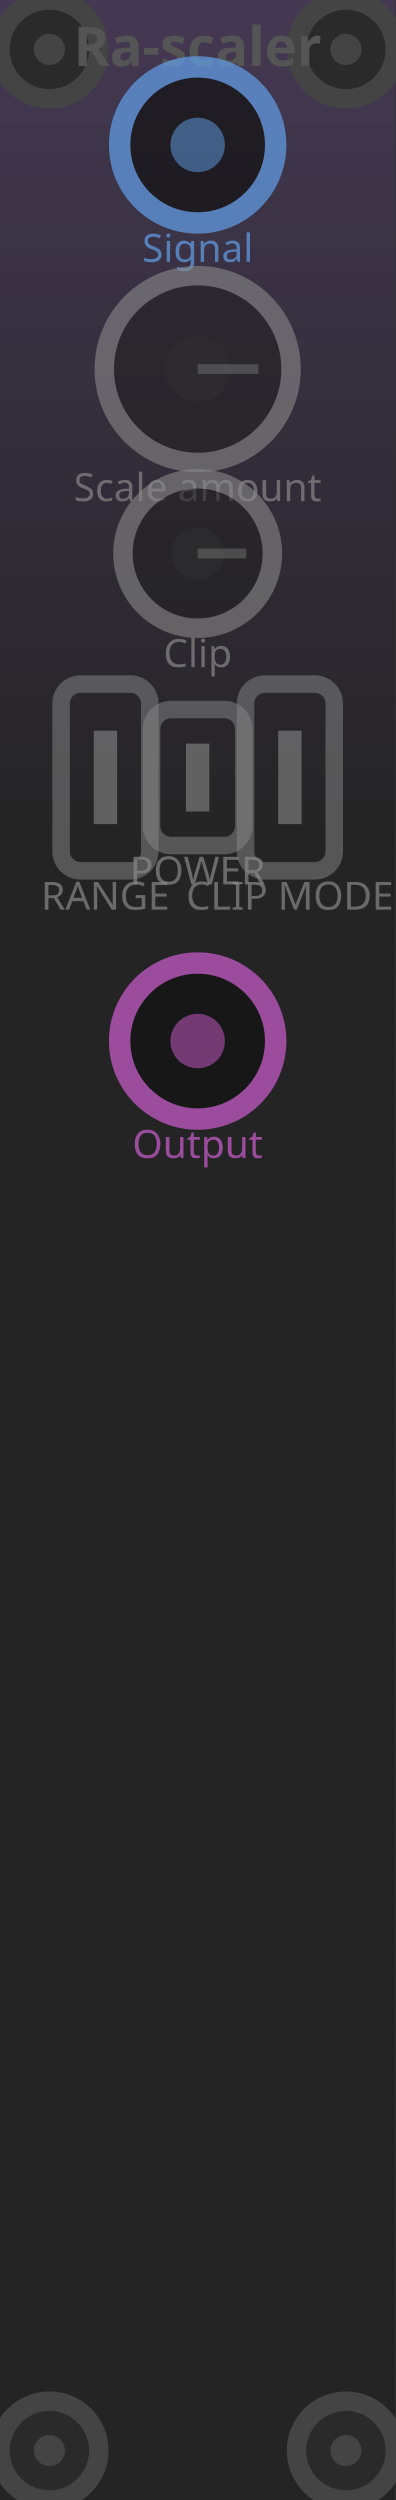
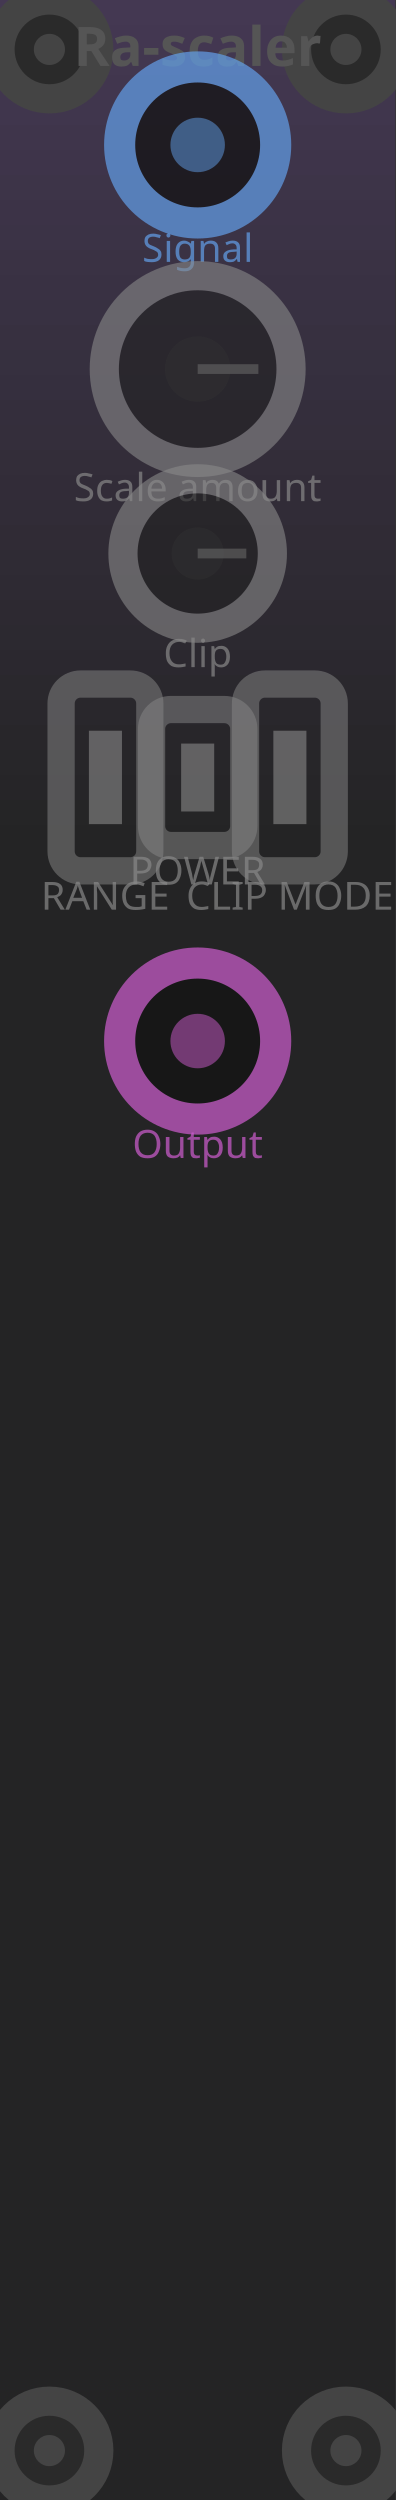
<svg xmlns="http://www.w3.org/2000/svg" viewBox="0 0 20.32 128.5" width="20.32mm" height="128.5mm">
-   <rect x="0.3" y="0.3" width="19.72" height="127.9" fill="none" stroke="#333" stroke-width="1" />
+   <rect x="0.3" y="0.3" width="19.72" height="127.9" fill="none" stroke="#333" stroke-width="1.5" />
  <rect x="0" y="0.000" width="20.32" height="1.295" fill="#443852" />
  <rect x="0" y="1.285" width="20.32" height="1.295" fill="#433751" />
  <rect x="0" y="2.570" width="20.32" height="1.295" fill="#42374f" />
  <rect x="0" y="3.855" width="20.32" height="1.295" fill="#41364e" />
  <rect x="0" y="5.140" width="20.32" height="1.295" fill="#40364d" />
  <rect x="0" y="6.425" width="20.32" height="1.295" fill="#3f354b" />
  <rect x="0" y="7.710" width="20.32" height="1.295" fill="#3e344a" />
  <rect x="0" y="8.995" width="20.32" height="1.295" fill="#3d3448" />
  <rect x="0" y="10.280" width="20.32" height="1.295" fill="#3c3347" />
  <rect x="0" y="11.565" width="20.32" height="1.295" fill="#3b3346" />
  <rect x="0" y="12.850" width="20.32" height="1.295" fill="#3a3244" />
  <rect x="0" y="14.135" width="20.32" height="1.295" fill="#393143" />
  <rect x="0" y="15.420" width="20.32" height="1.295" fill="#383142" />
  <rect x="0" y="16.705" width="20.32" height="1.295" fill="#373040" />
  <rect x="0" y="17.990" width="20.32" height="1.295" fill="#36303f" />
  <rect x="0" y="19.275" width="20.32" height="1.295" fill="#352f3e" />
  <rect x="0" y="20.560" width="20.32" height="1.295" fill="#342e3c" />
  <rect x="0" y="21.845" width="20.32" height="1.295" fill="#342e3b" />
  <rect x="0" y="23.130" width="20.32" height="1.295" fill="#332d39" />
  <rect x="0" y="24.415" width="20.32" height="1.295" fill="#322c38" />
  <rect x="0" y="25.700" width="20.32" height="1.295" fill="#312c37" />
  <rect x="0" y="26.985" width="20.32" height="1.295" fill="#302b35" />
  <rect x="0" y="28.270" width="20.32" height="1.295" fill="#2f2b34" />
  <rect x="0" y="29.555" width="20.32" height="1.295" fill="#2e2a33" />
  <rect x="0" y="30.840" width="20.32" height="1.295" fill="#2d2931" />
  <rect x="0" y="32.125" width="20.32" height="1.295" fill="#2c2930" />
  <rect x="0" y="33.410" width="20.32" height="1.295" fill="#2b282f" />
  <rect x="0" y="34.695" width="20.32" height="1.295" fill="#2a282d" />
  <rect x="0" y="35.980" width="20.32" height="1.295" fill="#29272c" />
  <rect x="0" y="37.265" width="20.32" height="1.295" fill="#28262a" />
  <rect x="0" y="38.550" width="20.32" height="1.295" fill="#272629" />
  <rect x="0" y="39.835" width="20.32" height="1.295" fill="#262528" />
  <rect x="0" y="41.120" width="20.32" height="1.295" fill="#252526" />
  <rect x="0" y="42.405" width="20.32" height="1.295" fill="#242425" />
  <rect x="0" y="43.690" width="20.32" height="1.295" fill="#242425" />
  <rect x="0" y="44.975" width="20.32" height="1.295" fill="#242425" />
  <rect x="0" y="46.260" width="20.32" height="1.295" fill="#242425" />
  <rect x="0" y="47.545" width="20.32" height="1.295" fill="#242425" />
  <rect x="0" y="48.830" width="20.32" height="1.295" fill="#242425" />
  <rect x="0" y="50.115" width="20.32" height="1.295" fill="#242425" />
  <rect x="0" y="51.400" width="20.32" height="1.295" fill="#242425" />
  <rect x="0" y="52.685" width="20.32" height="1.295" fill="#242425" />
  <rect x="0" y="53.970" width="20.32" height="1.295" fill="#242425" />
  <rect x="0" y="55.255" width="20.32" height="1.295" fill="#242425" />
  <rect x="0" y="56.540" width="20.32" height="1.295" fill="#242425" />
  <rect x="0" y="57.825" width="20.32" height="1.295" fill="#242425" />
  <rect x="0" y="59.110" width="20.32" height="1.295" fill="#242425" />
  <rect x="0" y="60.395" width="20.32" height="1.295" fill="#242425" />
  <rect x="0" y="61.680" width="20.32" height="1.295" fill="#242425" />
  <rect x="0" y="62.965" width="20.32" height="1.295" fill="#242425" />
  <rect x="0" y="64.250" width="20.32" height="1.295" fill="#242425" />
  <rect x="0" y="65.535" width="20.32" height="1.295" fill="#242425" />
  <rect x="0" y="66.820" width="20.32" height="1.295" fill="#242425" />
  <rect x="0" y="68.105" width="20.32" height="1.295" fill="#242425" />
  <rect x="0" y="69.390" width="20.32" height="1.295" fill="#242425" />
  <rect x="0" y="70.675" width="20.32" height="1.295" fill="#242425" />
  <rect x="0" y="71.960" width="20.32" height="1.295" fill="#242425" />
  <rect x="0" y="73.245" width="20.32" height="1.295" fill="#242425" />
  <rect x="0" y="74.530" width="20.32" height="1.295" fill="#242425" />
  <rect x="0" y="75.815" width="20.32" height="1.295" fill="#242425" />
  <rect x="0" y="77.100" width="20.32" height="1.295" fill="#242425" />
  <rect x="0" y="78.385" width="20.32" height="1.295" fill="#242425" />
  <rect x="0" y="79.670" width="20.32" height="1.295" fill="#242425" />
  <rect x="0" y="80.955" width="20.32" height="1.295" fill="#242425" />
  <rect x="0" y="82.240" width="20.32" height="1.295" fill="#242425" />
  <rect x="0" y="83.525" width="20.32" height="1.295" fill="#242425" />
  <rect x="0" y="84.810" width="20.32" height="1.295" fill="#242425" />
  <rect x="0" y="86.095" width="20.32" height="1.295" fill="#242425" />
  <rect x="0" y="87.380" width="20.32" height="1.295" fill="#242425" />
  <rect x="0" y="88.665" width="20.32" height="1.295" fill="#242425" />
  <rect x="0" y="89.950" width="20.32" height="1.295" fill="#242425" />
  <rect x="0" y="91.235" width="20.32" height="1.295" fill="#242425" />
  <rect x="0" y="92.520" width="20.32" height="1.295" fill="#242425" />
  <rect x="0" y="93.805" width="20.32" height="1.295" fill="#242425" />
  <rect x="0" y="95.090" width="20.32" height="1.295" fill="#242425" />
  <rect x="0" y="96.375" width="20.32" height="1.295" fill="#242425" />
  <rect x="0" y="97.660" width="20.32" height="1.295" fill="#242425" />
  <rect x="0" y="98.945" width="20.32" height="1.295" fill="#242425" />
  <rect x="0" y="100.230" width="20.32" height="1.295" fill="#242425" />
  <rect x="0" y="101.515" width="20.32" height="1.295" fill="#242425" />
  <rect x="0" y="102.800" width="20.32" height="1.295" fill="#242425" />
  <rect x="0" y="104.085" width="20.32" height="1.295" fill="#242425" />
  <rect x="0" y="105.370" width="20.32" height="1.295" fill="#242425" />
  <rect x="0" y="106.655" width="20.32" height="1.295" fill="#242425" />
  <rect x="0" y="107.940" width="20.32" height="1.295" fill="#242425" />
  <rect x="0" y="109.225" width="20.32" height="1.295" fill="#242425" />
  <rect x="0" y="110.510" width="20.32" height="1.295" fill="#242425" />
  <rect x="0" y="111.795" width="20.32" height="1.295" fill="#242425" />
  <rect x="0" y="113.080" width="20.32" height="1.295" fill="#242425" />
  <rect x="0" y="114.365" width="20.32" height="1.295" fill="#242425" />
  <rect x="0" y="115.650" width="20.32" height="1.295" fill="#242425" />
  <rect x="0" y="116.935" width="20.32" height="1.295" fill="#242425" />
  <rect x="0" y="118.220" width="20.32" height="1.295" fill="#242425" />
  <rect x="0" y="119.505" width="20.32" height="1.295" fill="#242425" />
  <rect x="0" y="120.790" width="20.32" height="1.295" fill="#242425" />
  <rect x="0" y="122.075" width="20.32" height="1.295" fill="#242425" />
  <rect x="0" y="123.360" width="20.32" height="1.295" fill="#242425" />
  <rect x="0" y="124.645" width="20.32" height="1.295" fill="#242425" />
  <rect x="0" y="125.930" width="20.32" height="1.295" fill="#242425" />
  <rect x="0" y="127.215" width="20.32" height="1.295" fill="#242425" />
-   <circle cx="2.54" cy="2.54" r="2.54" fill="#2a2a2a" stroke="#444" stroke-width="1" />
+   <circle cx="2.54" cy="2.54" r="2.54" fill="#2a2a2a" stroke="#444" stroke-width="1.5" />
  <circle cx="2.54" cy="2.54" r="0.8" fill="#444" />
-   <circle cx="2.54" cy="125.96" r="2.54" fill="#2a2a2a" stroke="#444" stroke-width="1" />
+   <circle cx="2.54" cy="125.96" r="2.54" fill="#2a2a2a" stroke="#444" stroke-width="1.5" />
  <circle cx="2.54" cy="125.96" r="0.8" fill="#444" />
-   <circle cx="17.78" cy="2.54" r="2.54" fill="#2a2a2a" stroke="#444" stroke-width="1" />
+   <circle cx="17.78" cy="2.54" r="2.54" fill="#2a2a2a" stroke="#444" stroke-width="1.5" />
  <circle cx="17.78" cy="2.54" r="0.8" fill="#444" />
-   <circle cx="17.78" cy="125.96" r="2.54" fill="#2a2a2a" stroke="#444" stroke-width="1" />
+   <circle cx="17.78" cy="125.96" r="2.54" fill="#2a2a2a" stroke="#444" stroke-width="1.5" />
  <circle cx="17.78" cy="125.96" r="0.8" fill="#444" />
  <text x="10.16" y="3.39" fill="#555" font-family="sans-serif" font-size="2.8" text-anchor="middle" font-weight="bold">Ra-scaler</text>
-   <circle cx="10.16" cy="7.45" r="4.01" fill="#111" stroke="#62a0ea" stroke-width="1.1" opacity="0.7" />
+   <circle cx="10.16" cy="7.45" r="4.01" fill="#111" stroke="#62a0ea" stroke-width="1.6" opacity="0.7" />
  <circle cx="10.16" cy="7.45" r="1.40" fill="#62a0ea" opacity="0.5" />
  <text x="10.16" y="13.46" fill="#62a0ea" font-family="sans-serif" font-size="2.0" text-anchor="middle" opacity="0.7">Signal</text>
-   <circle cx="10.16" cy="18.97" r="4.80" fill="#222" stroke="#888" stroke-width="1" opacity="0.6" />
+   <circle cx="10.16" cy="18.97" r="4.80" fill="#222" stroke="#888" stroke-width="1.5" opacity="0.6" />
  <circle cx="10.16" cy="18.97" r="1.68" fill="#333" opacity="0.4" />
  <line x1="10.16" y1="18.97" x2="13.28" y2="18.97" stroke="#666" stroke-width="0.5" opacity="0.6" />
  <text x="10.16" y="25.76" fill="#888" font-family="sans-serif" font-size="2.0" text-anchor="middle" opacity="0.7">Scale amount</text>
-   <circle cx="10.16" cy="28.45" r="3.84" fill="#222" stroke="#888" stroke-width="1" opacity="0.6" />
+   <circle cx="10.16" cy="28.45" r="3.84" fill="#222" stroke="#888" stroke-width="1.5" opacity="0.6" />
  <circle cx="10.16" cy="28.45" r="1.34" fill="#333" opacity="0.4" />
  <line x1="10.16" y1="28.45" x2="12.66" y2="28.45" stroke="#666" stroke-width="0.5" opacity="0.6" />
  <text x="10.16" y="34.29" fill="#888" font-family="sans-serif" font-size="2.0" text-anchor="middle" opacity="0.7">Clip</text>
-   <rect x="3.14" y="35.16" width="4.56" height="9.60" rx="1" fill="none" stroke="#888" stroke-width="0.9" opacity="0.5" />
-   <line x1="5.42" y1="42.36" x2="5.42" y2="37.56" stroke="#888" stroke-width="1.2" opacity="0.6" />
+   <rect x="3.14" y="35.16" width="4.56" height="9.60" rx="1" fill="none" stroke="#888" stroke-width="1.4" opacity="0.5" />
+   <line x1="5.42" y1="42.36" x2="5.42" y2="37.56" stroke="#888" stroke-width="1.7" opacity="0.6" />
  <text x="5.42" y="46.76" fill="#888" font-family="sans-serif" font-size="2.0" text-anchor="middle" opacity="0.7">RANGE</text>
-   <rect x="7.79" y="36.47" width="4.74" height="6.99" rx="1" fill="none" stroke="#888" stroke-width="0.9" opacity="0.5" />
-   <line x1="10.16" y1="41.71" x2="10.16" y2="38.22" stroke="#888" stroke-width="1.2" opacity="0.6" />
+   <rect x="7.79" y="36.47" width="4.74" height="6.99" rx="1" fill="none" stroke="#888" stroke-width="1.4" opacity="0.5" />
+   <line x1="10.16" y1="41.71" x2="10.16" y2="38.22" stroke="#888" stroke-width="1.7" opacity="0.6" />
  <text x="10.16" y="45.46" fill="#888" font-family="sans-serif" font-size="2.0" text-anchor="middle" opacity="0.7">POWER</text>
-   <rect x="12.62" y="35.16" width="4.56" height="9.60" rx="1" fill="none" stroke="#888" stroke-width="0.9" opacity="0.5" />
-   <line x1="14.90" y1="42.36" x2="14.90" y2="37.56" stroke="#888" stroke-width="1.2" opacity="0.6" />
+   <rect x="12.62" y="35.16" width="4.56" height="9.60" rx="1" fill="none" stroke="#888" stroke-width="1.4" opacity="0.5" />
+   <line x1="14.90" y1="42.36" x2="14.90" y2="37.56" stroke="#888" stroke-width="1.7" opacity="0.6" />
  <text x="14.90" y="46.76" fill="#888" font-family="sans-serif" font-size="2.0" text-anchor="middle" opacity="0.7">CLIP MODE</text>
-   <circle cx="10.16" cy="53.51" r="4.01" fill="#111" stroke="#CF5DD0" stroke-width="1.1" opacity="0.7" />
+   <circle cx="10.16" cy="53.51" r="4.01" fill="#111" stroke="#CF5DD0" stroke-width="1.6" opacity="0.7" />
  <circle cx="10.16" cy="53.51" r="1.40" fill="#CF5DD0" opacity="0.5" />
  <text x="10.16" y="59.52" fill="#CF5DD0" font-family="sans-serif" font-size="2.0" text-anchor="middle" opacity="0.7">Output</text>
</svg>
